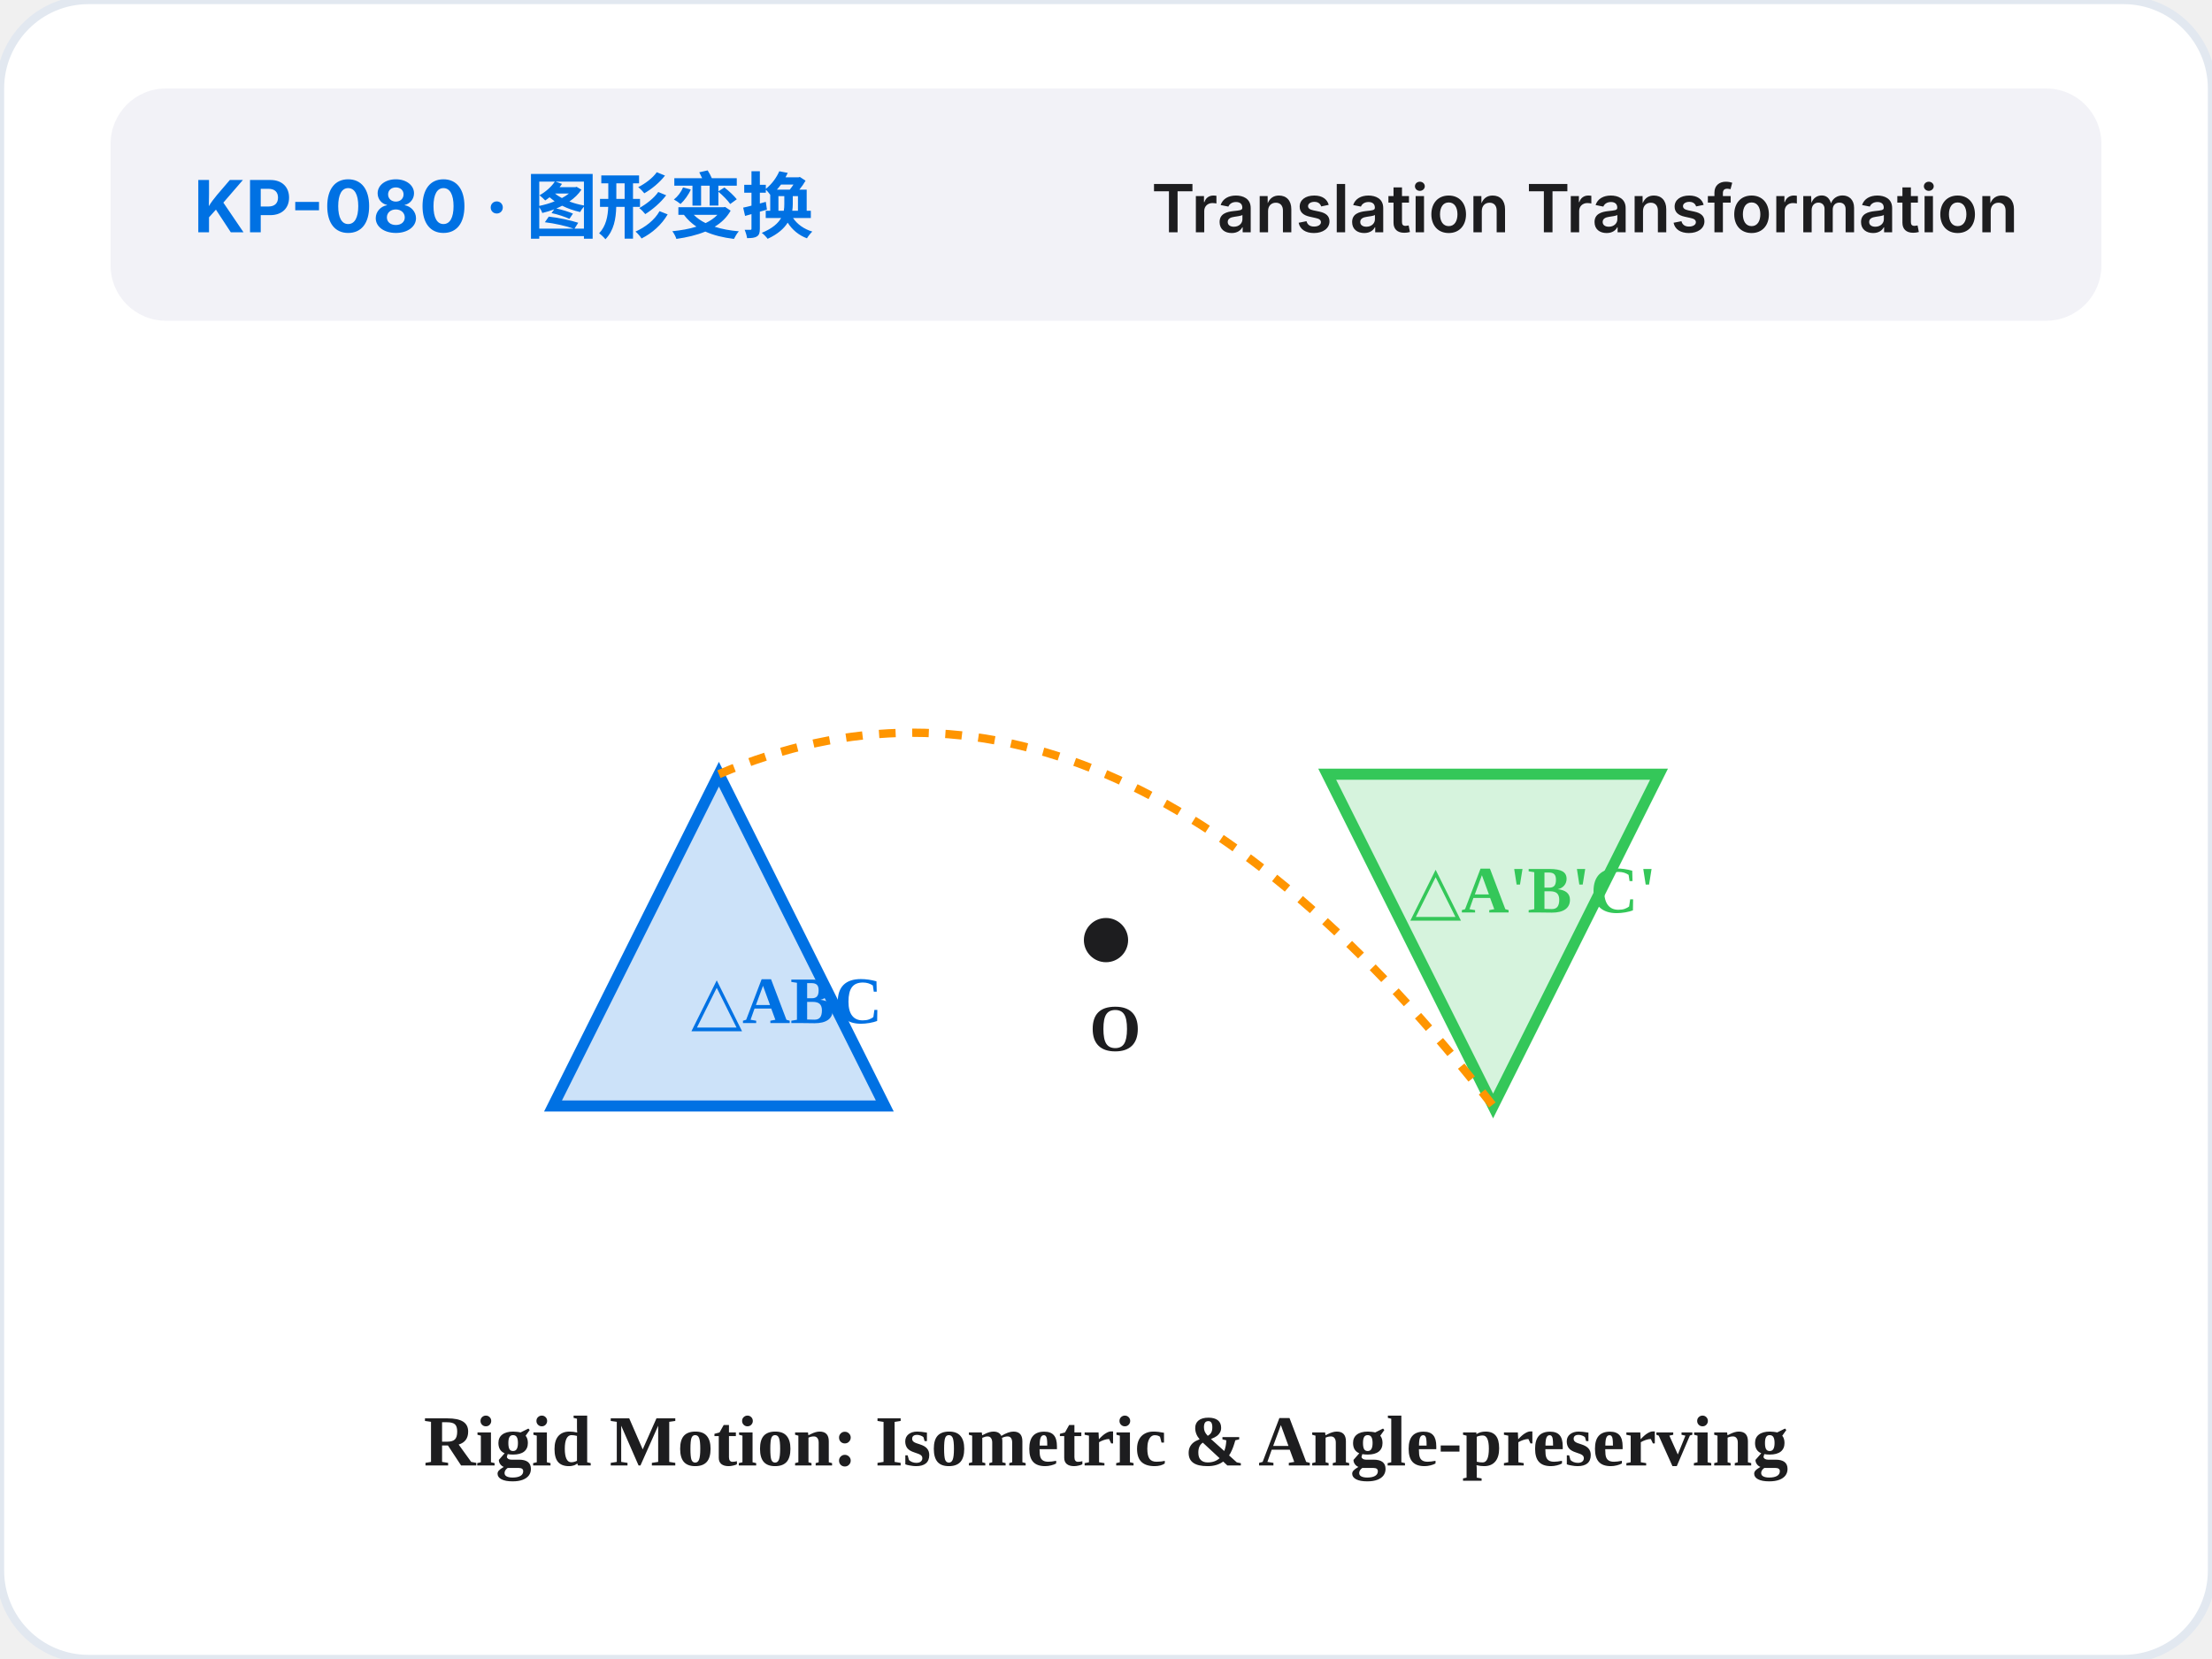
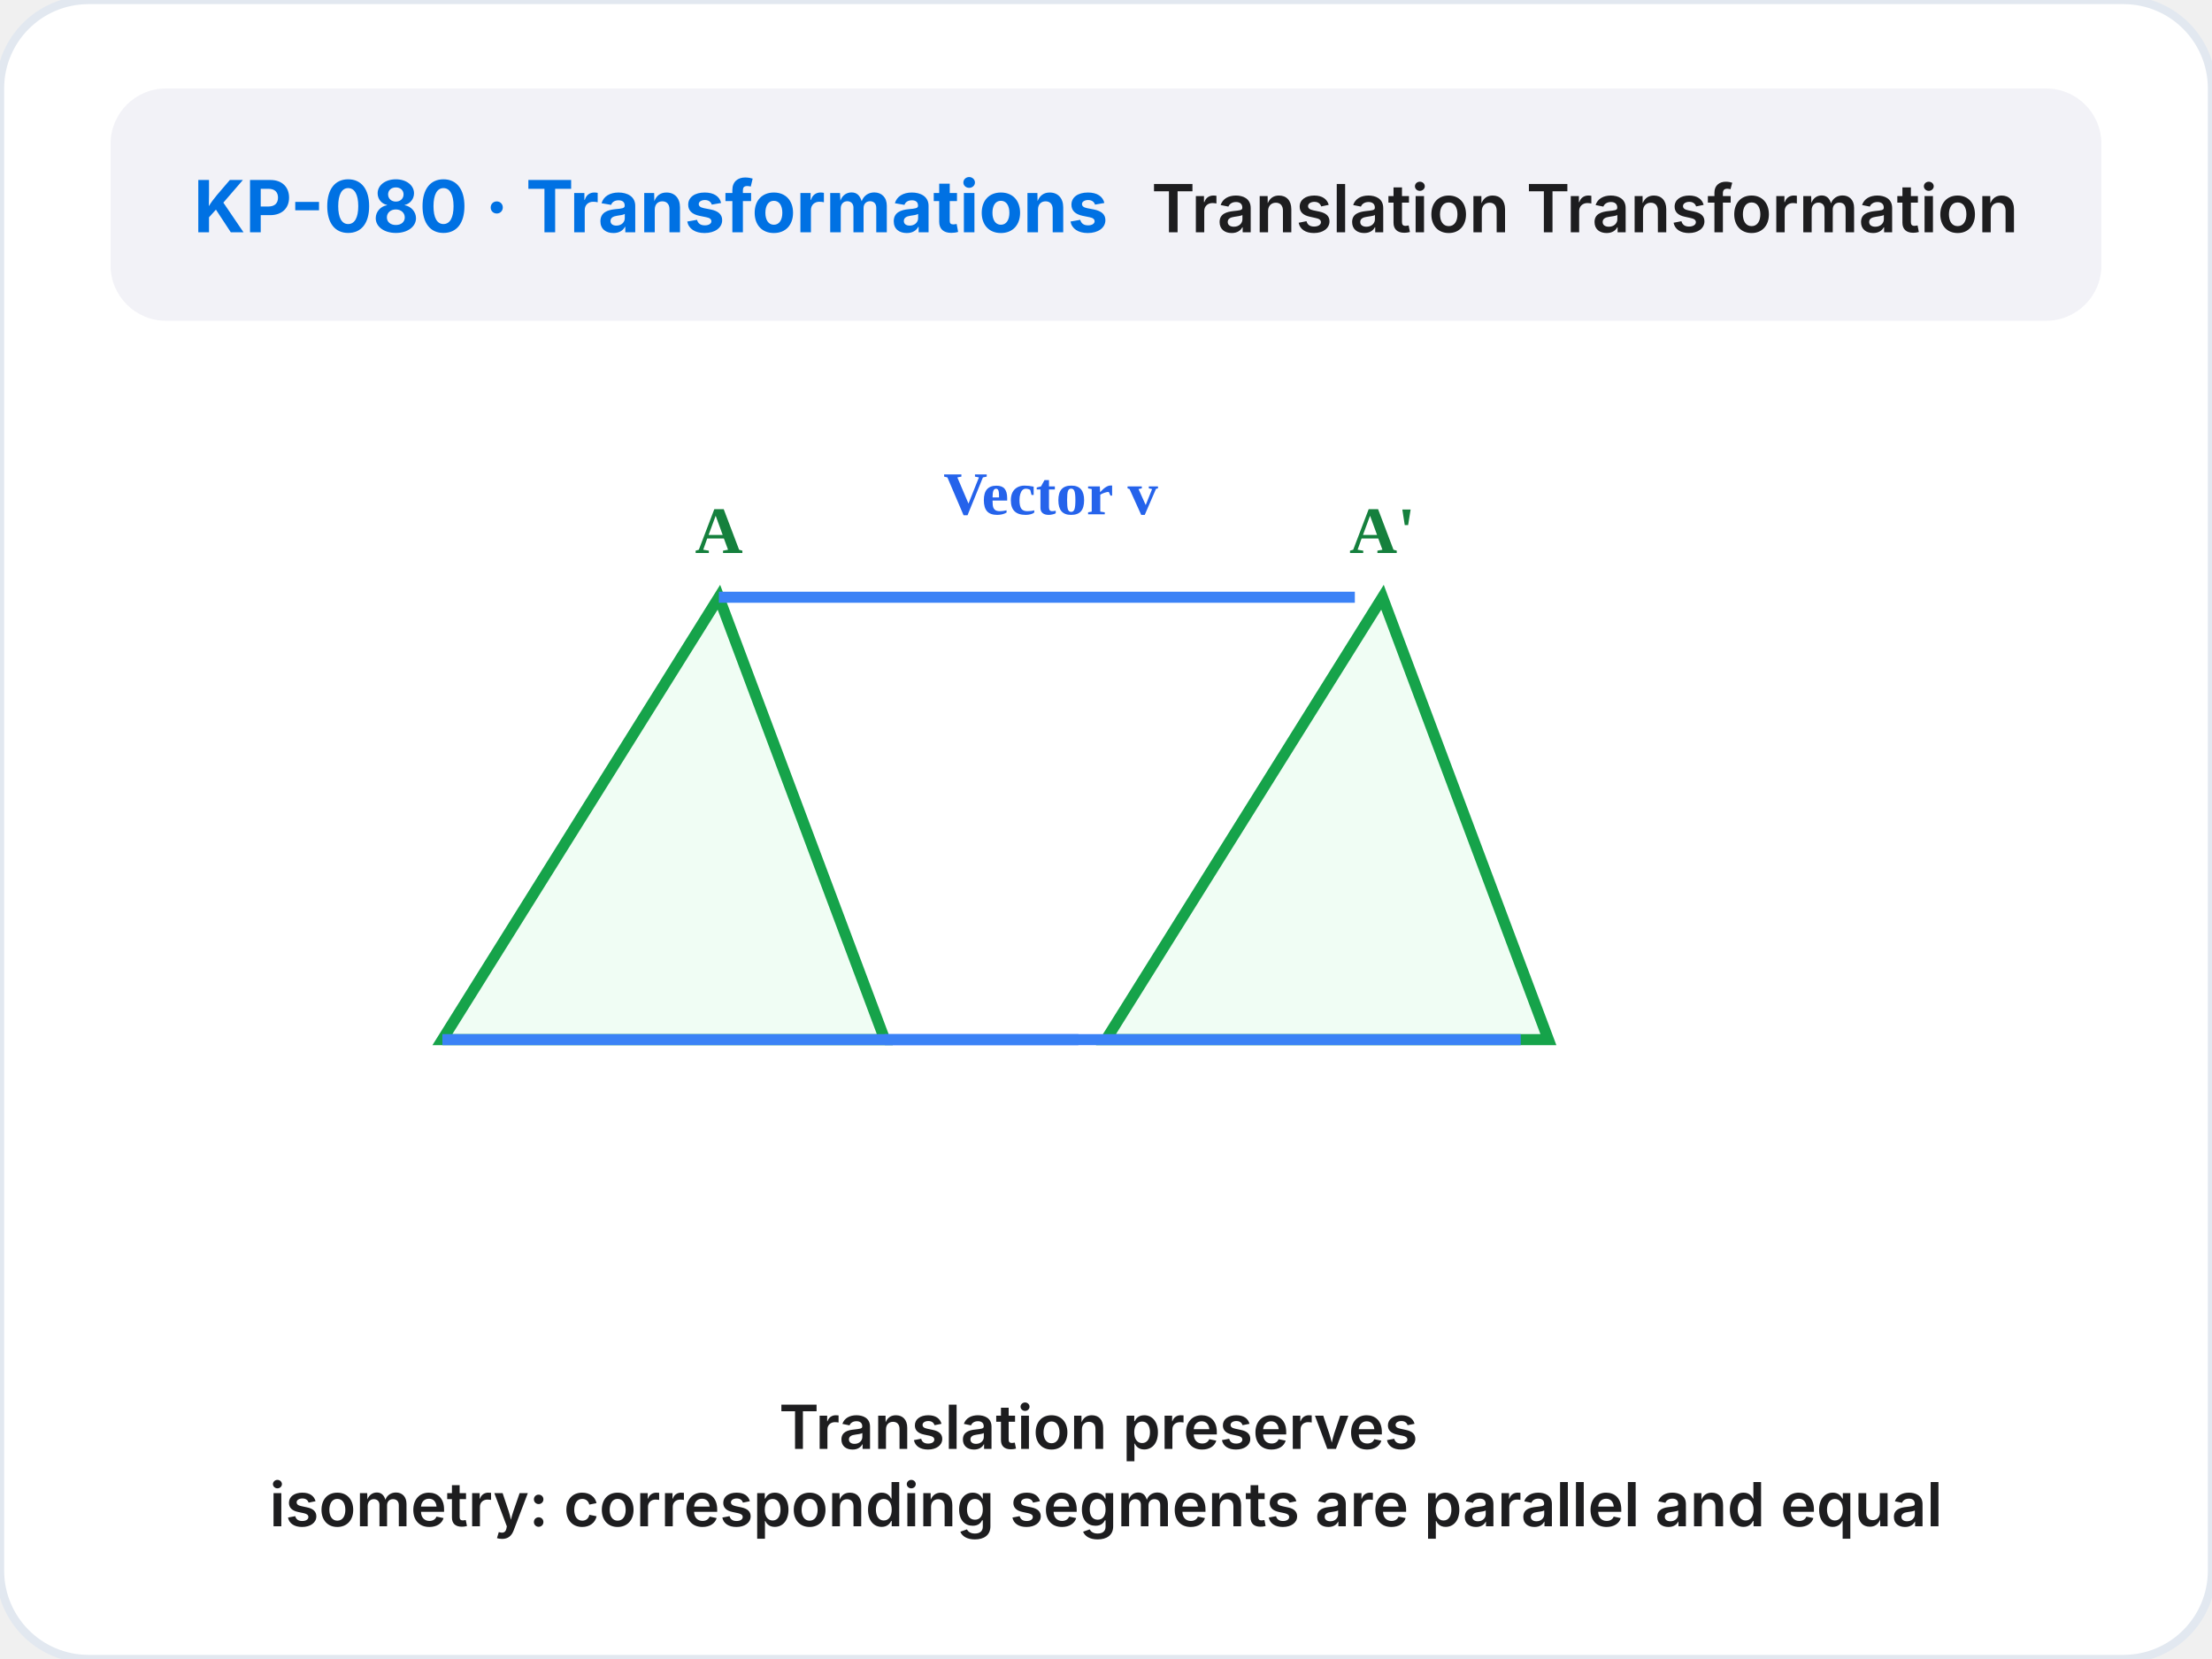
<svg xmlns="http://www.w3.org/2000/svg" viewBox="0 0 400 300" preserveAspectRatio="xMidYMid meet" width="100%" height="100%">
  <rect width="400" height="300" rx="16" fill="#ffffff" stroke="#e2e8f0" stroke-width="1.5" />
  <rect x="20" y="16" width="360" height="42" rx="10" fill="#f2f2f7" />
-   <text x="35" y="42" font-family="-apple-system, sans-serif" font-size="13" font-weight="700" fill="#0071e3">KP-080 · 图形变换</text>
+   <text x="35" y="42" font-family="-apple-system, sans-serif" font-size="13" font-weight="700" fill="#0071e3">KP-080 · Transformations</text>
  <text x="365" y="42" text-anchor="end" font-family="-apple-system, sans-serif" font-size="12" font-weight="600" fill="#1d1d1f">Translation Transformation</text>
-   <g transform="translate(70, 80)">
-     <polygon class="layer-stage-1" points="30,120 90,120 60,60" fill="#0071e3" fill-opacity="0.2" stroke="#0071e3" stroke-width="2" />
-     <text class="layer-stage-3 formal-labels" x="55" y="105" font-size="12" font-weight="bold" fill="#0071e3">△ABC</text>
-     <circle class="layer-stage-2" cx="130" cy="90" r="4" fill="#1d1d1f" />
-     <text class="layer-stage-3 formal-labels" x="127" y="110" font-size="12" font-weight="bold" fill="#1d1d1f">O</text>
-     <polygon class="layer-stage-2" points="170,60 230,60 200,120" fill="#34c759" fill-opacity="0.2" stroke="#34c759" stroke-width="2" />
-     <text class="layer-stage-3 formal-labels" x="185" y="85" font-size="12" font-weight="bold" fill="#34c759">△A'B'C'</text>
-     <path class="layer-stage-4" d="M 60 60 Q 130 30 200 120" fill="none" stroke="#ff9500" stroke-width="1.5" stroke-dasharray="3,3" />
+   <g transform="translate(50, 68)">
+     <polygon class="layer-stage-1" points="30,120 110,120 80,40" fill="#f0fdf4" stroke="#16a34a" stroke-width="2" />
+     <polygon class="layer-stage-2" points="150,120 230,120 200,40" fill="#f0fdf4" stroke="#16a34a" stroke-width="2" />
+     <path class="layer-stage-3 formal-labels" d="M80,40 L195,40" stroke="#3b82f6" stroke-width="2" />
+     <path class="layer-stage-3 formal-labels" d="M110,120 L225,120" stroke="#3b82f6" stroke-width="2" />
+     <path class="layer-stage-3 formal-labels" d="M30,120 L145,120" stroke="#3b82f6" stroke-width="2" />
+     <text class="layer-stage-4" x="80" y="32" text-anchor="middle" font-size="12" font-weight="bold" fill="#15803d">A</text>
+     <text class="layer-stage-4" x="200" y="32" text-anchor="middle" font-size="12" font-weight="bold" fill="#15803d">A'</text>
+     <text class="layer-stage-4" x="140" y="25" text-anchor="middle" font-size="11" font-weight="bold" fill="#2563eb">Vector v</text>
  </g>
-   <text class="layer-stage-4" x="200" y="265" text-anchor="middle" font-size="13" font-weight="600" fill="#1d1d1f">Rigid Motion: Isometric &amp; Angle-preserving</text>
+   <text class="layer-stage-4" x="200" y="262" text-anchor="middle" font-family="-apple-system, sans-serif" font-size="11" font-weight="600" fill="#1d1d1f">
+     <tspan x="200" dy="0">Translation preserves</tspan>
+     <tspan x="200" dy="14">isometry: corresponding segments are parallel and equal</tspan>
+   </text>
</svg>
